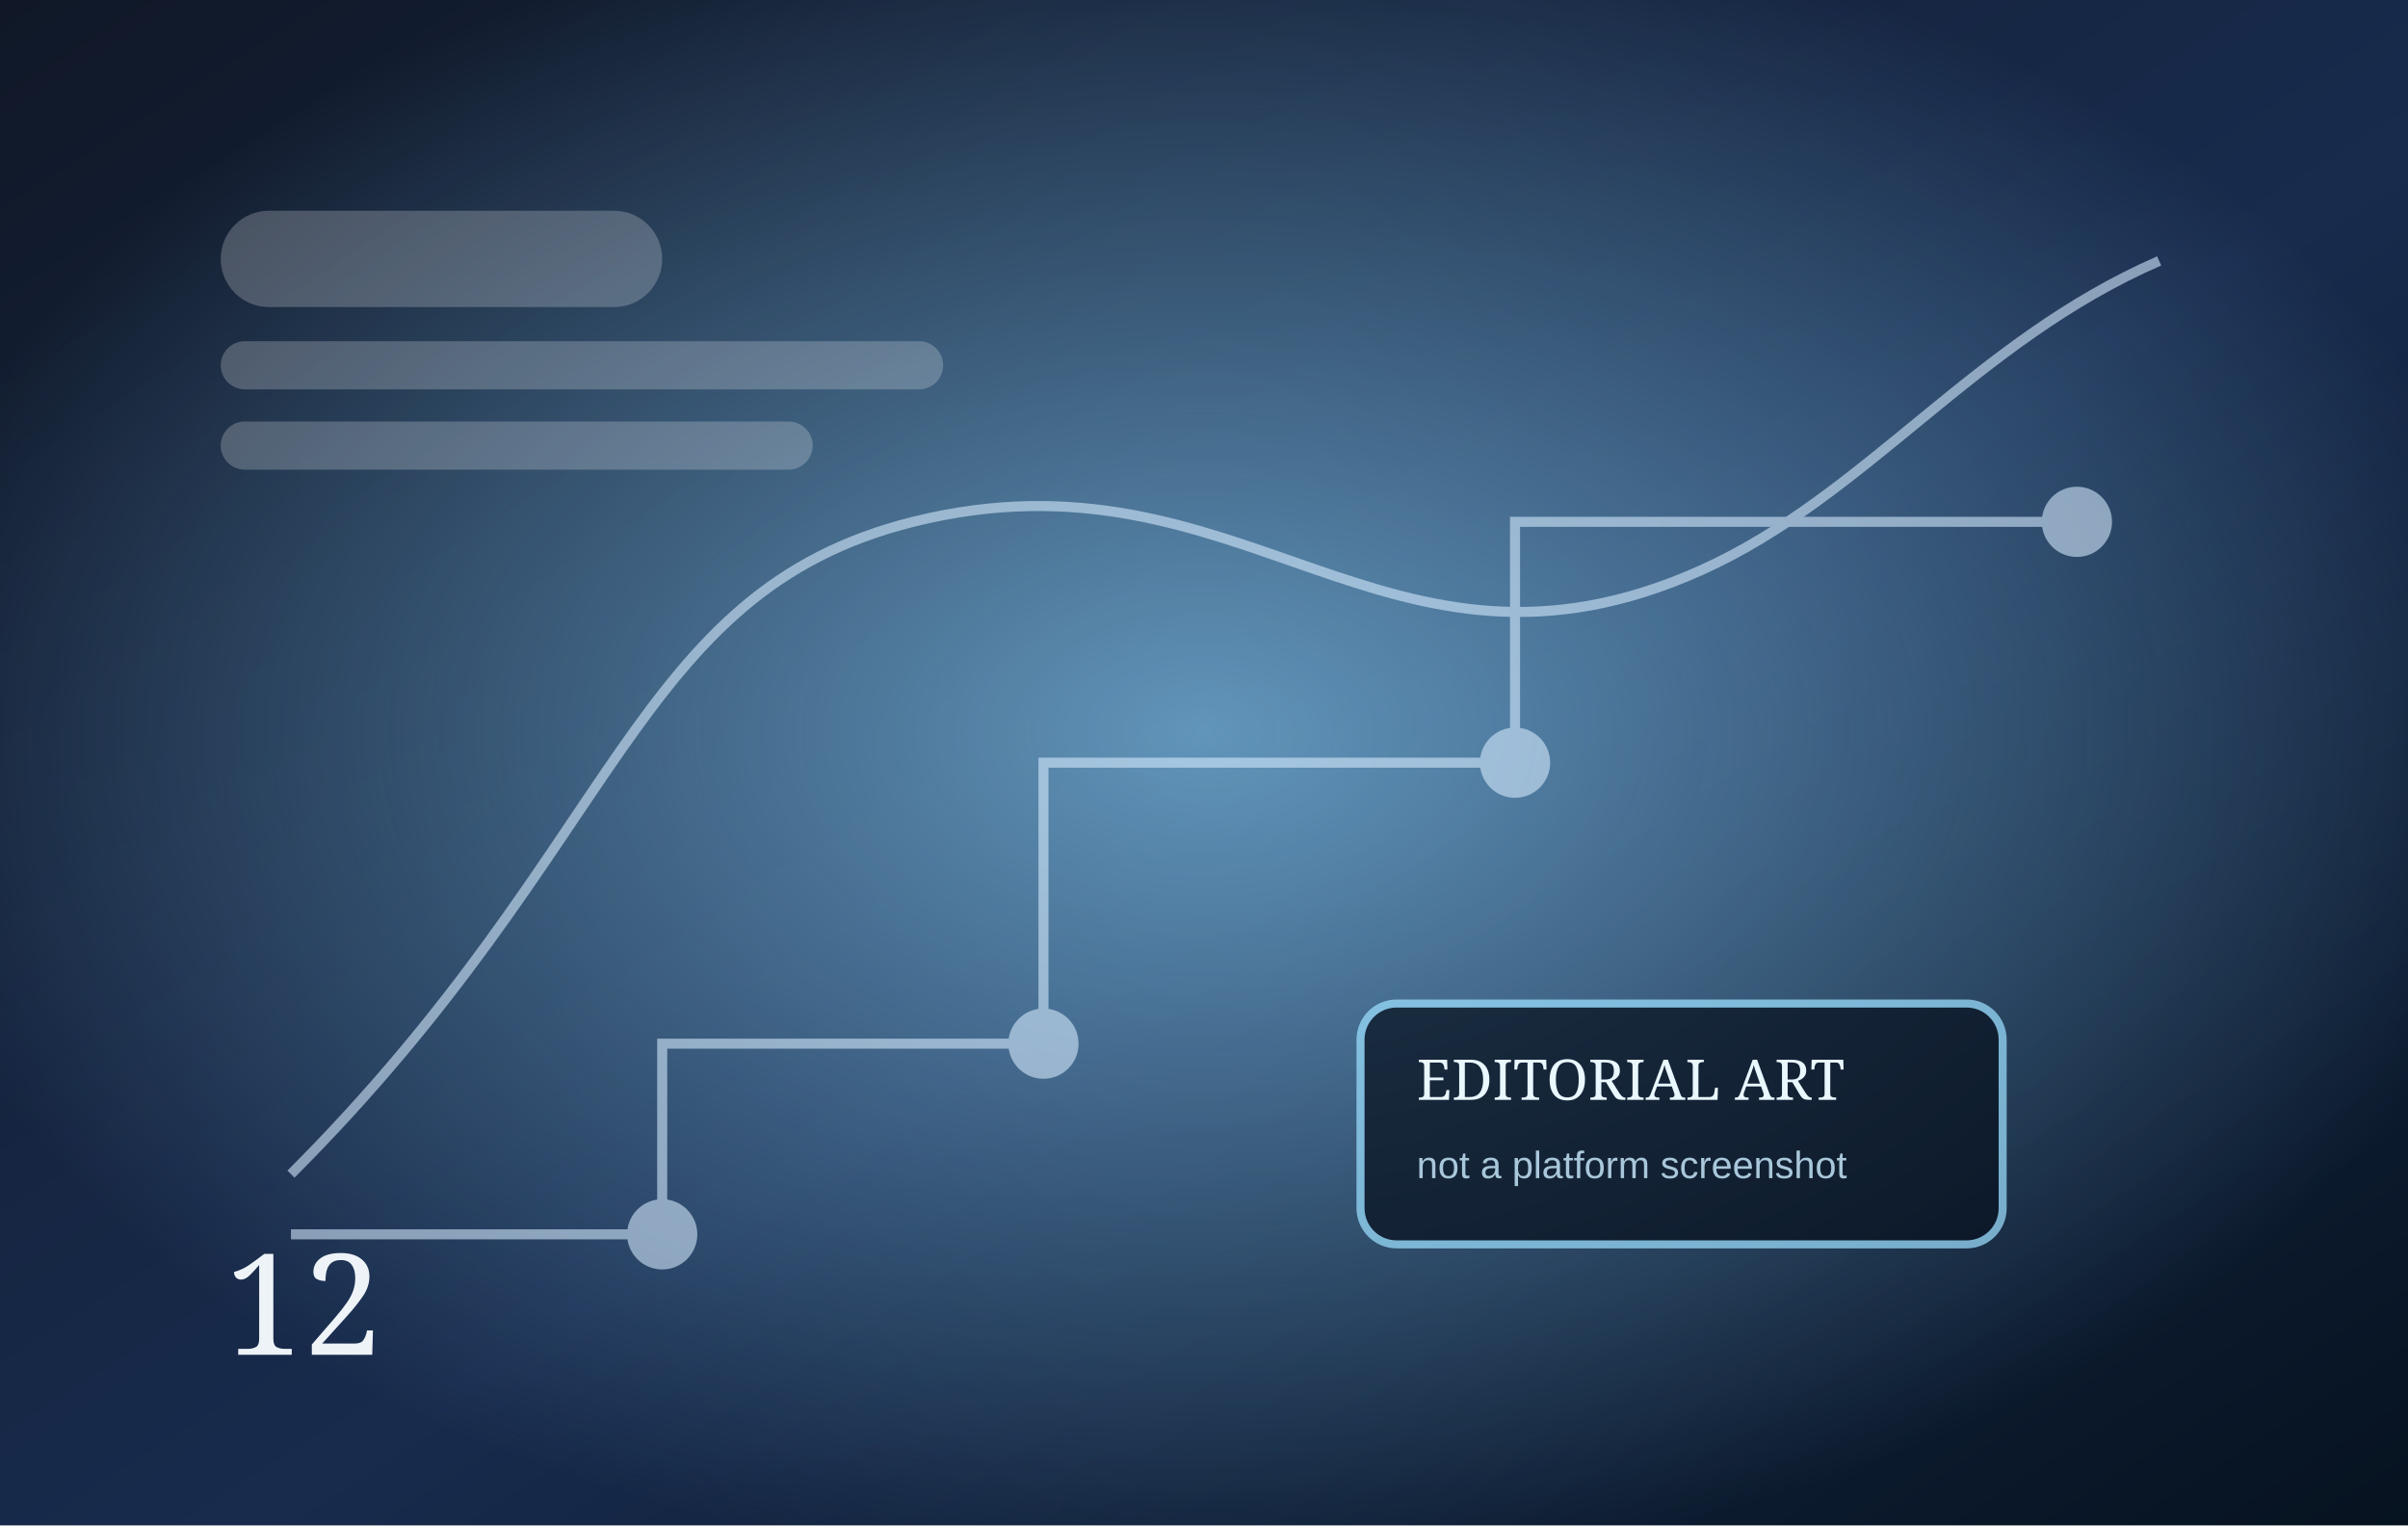
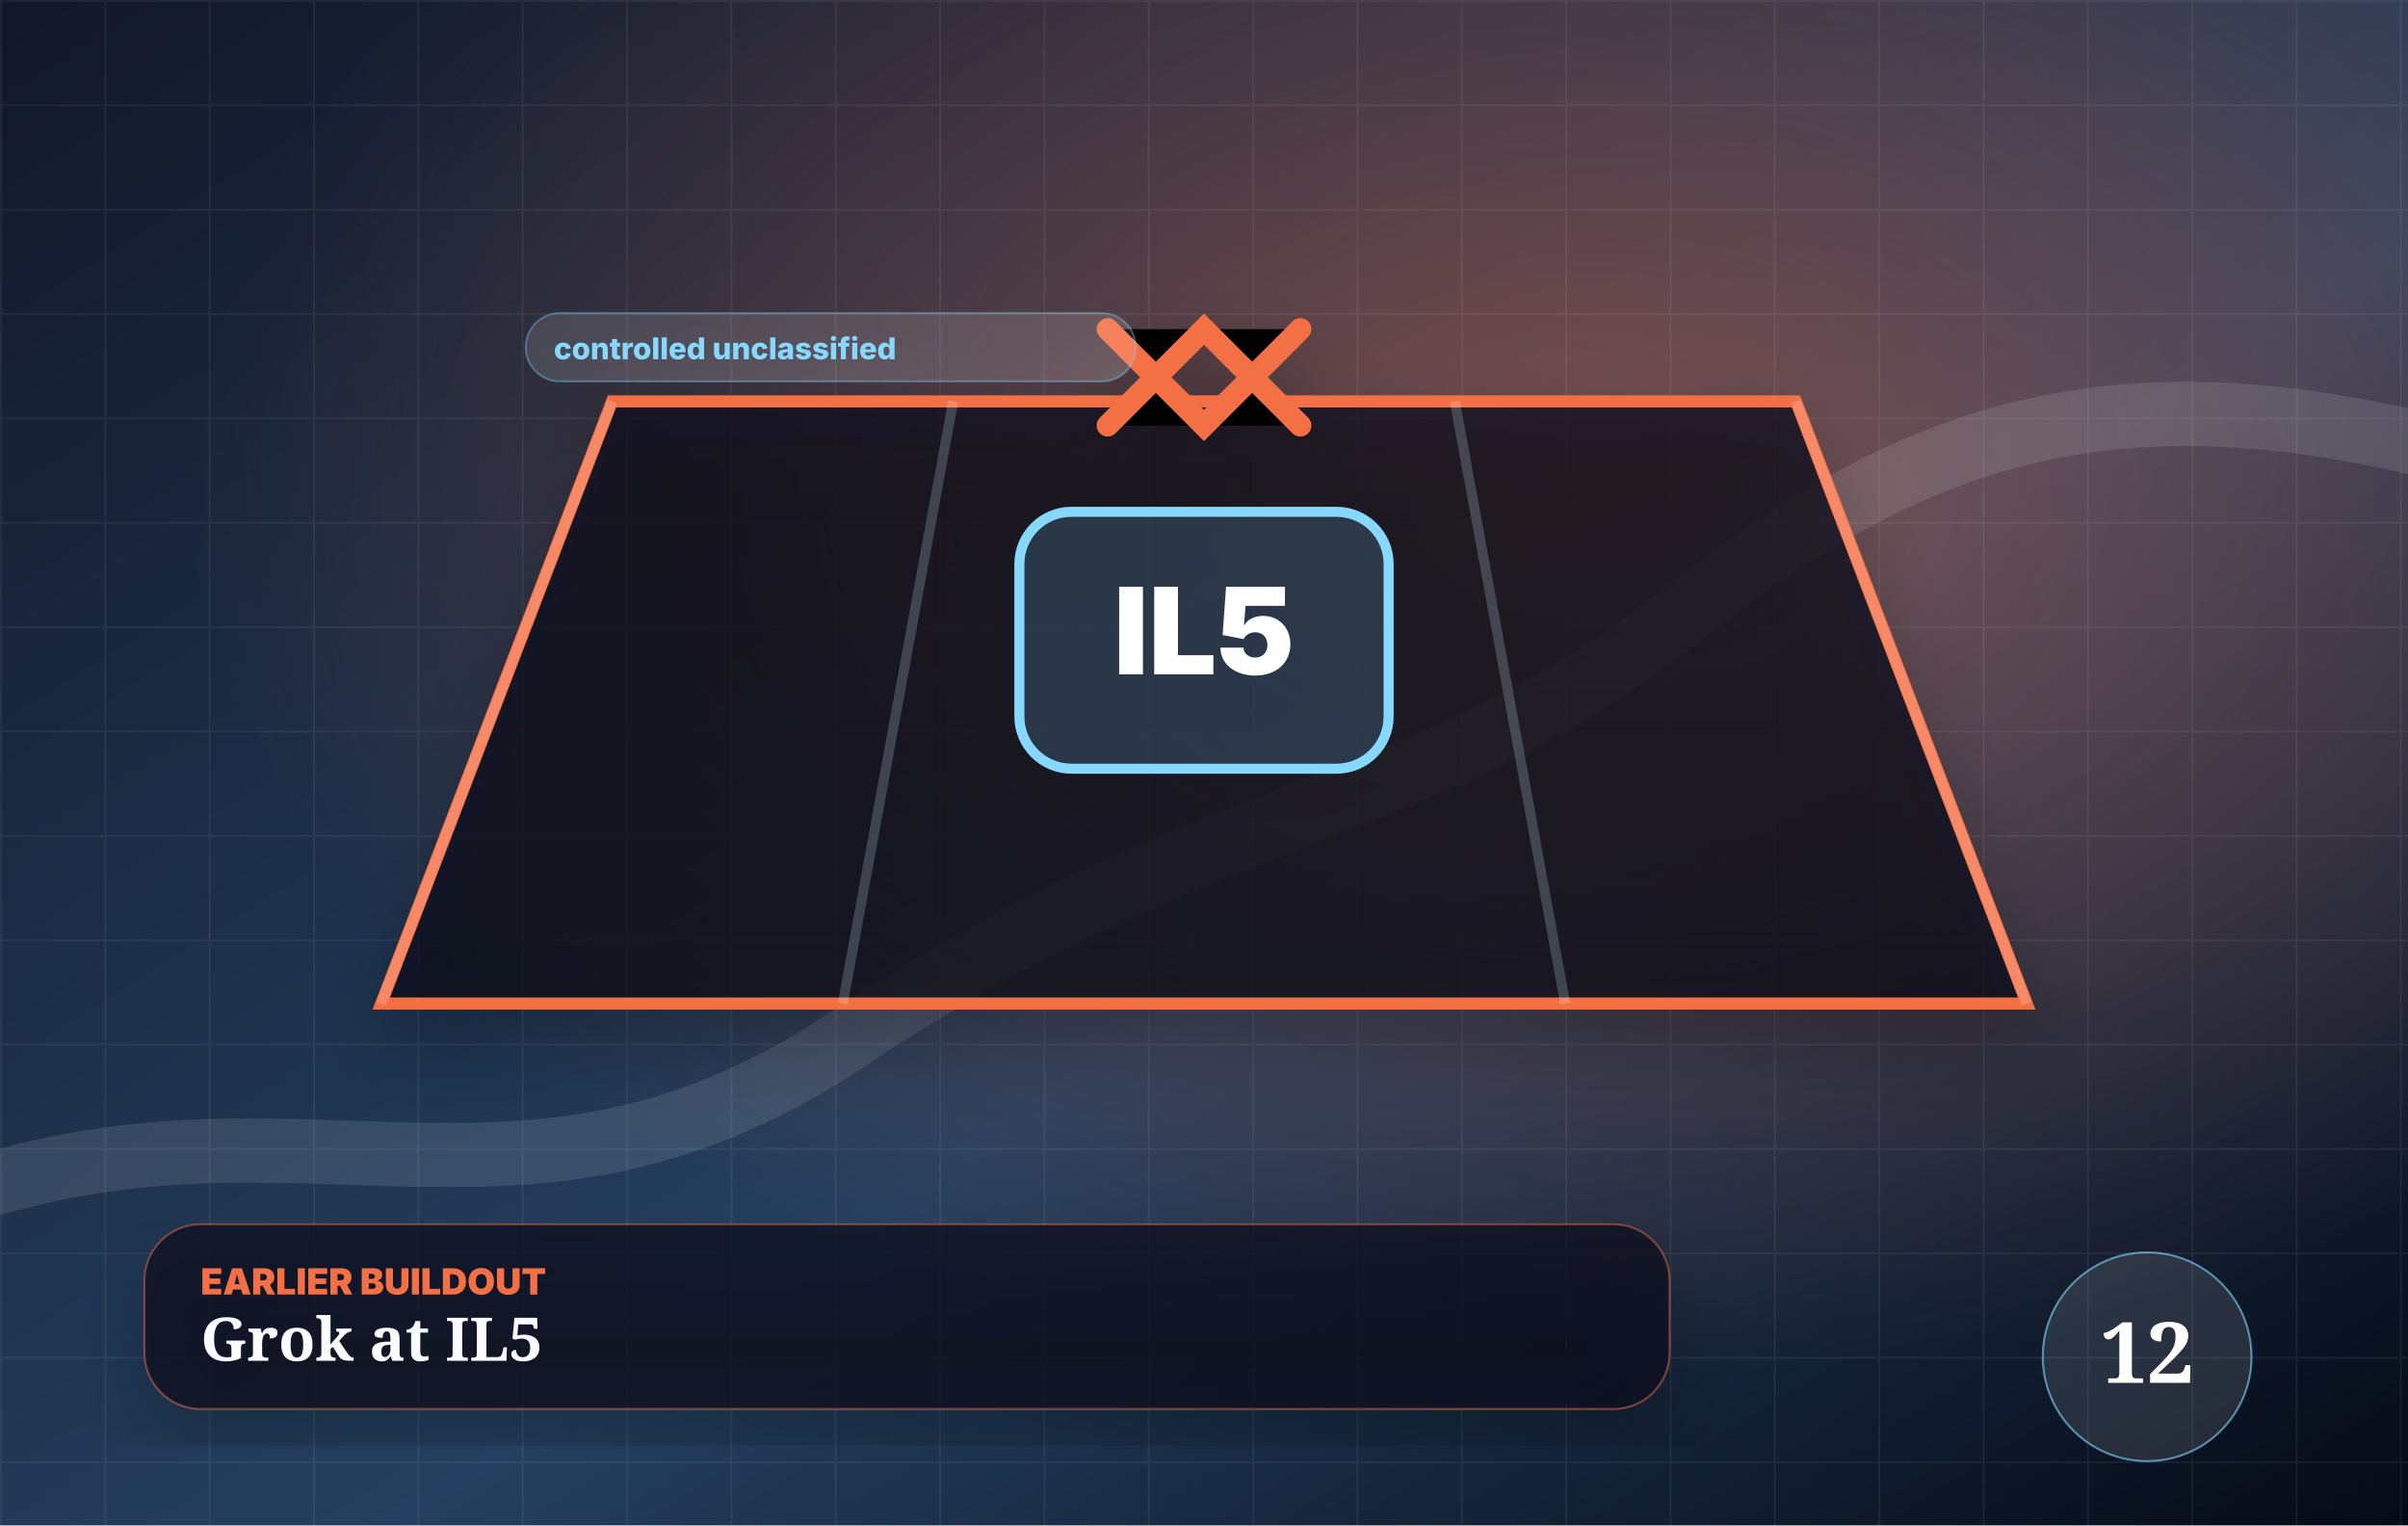
- <svg xmlns="http://www.w3.org/2000/svg" width="1200" height="760" viewBox="0 0 1200 760" role="img" aria-labelledby="title desc">
+ <svg xmlns="http://www.w3.org/2000/svg" width="1200" height="760" viewBox="0 0 1200 760" role="img" aria-labelledby="title-12 desc-12">
  <defs>
-     <linearGradient id="g" x1="0" y1="0" x2="1" y2="1">
-       <stop offset="0" stop-color="#101827" />
-       <stop offset="0.55" stop-color="#182b4d" />
-       <stop offset="1" stop-color="#06121f" />
+     <linearGradient id="bg-12" x1="0" y1="0" x2="1" y2="1">
+       <stop offset="0" stop-color="#121726" />
+       <stop offset="0.58" stop-color="#243f5f" />
+       <stop offset="1" stop-color="#050914" />
    </linearGradient>
-     <radialGradient id="r" cx="50%" cy="48%" r="55%">
-       <stop offset="0" stop-color="#8fd7ff" stop-opacity="0.62" />
-       <stop offset="1" stop-color="#8fd7ff" stop-opacity="0" />
+     <radialGradient id="glow-12" cx="66%" cy="32%" r="58%">
+       <stop offset="0" stop-color="#f36f45" stop-opacity="0.42" />
+       <stop offset="1" stop-color="#f36f45" stop-opacity="0" />
    </radialGradient>
+     <pattern id="grid-12" width="52" height="52" patternUnits="userSpaceOnUse">
+       <path d="M52 0H0V52" fill="none" stroke="#ffffff" stroke-opacity="0.055" stroke-width="2" />
+     </pattern>
+     <filter id="soft-12" x="-20%" y="-20%" width="140%" height="140%">
+       <feDropShadow dx="0" dy="18" stdDeviation="18" flood-color="#000000" flood-opacity="0.32" />
+     </filter>
  </defs>
-   <rect width="1200" height="760" fill="url(#g)" />
-   <rect width="1200" height="760" fill="url(#r)" />
-   <g opacity="0.58" stroke="#d7ecff" stroke-width="5" fill="none">
-     <path d="M145 585 C310 420 315 295 455 260 C620 219 690 355 848 284 C930 247 984 170 1076 130" />
-     <path d="M145 615 L330 615 L330 520 L520 520 L520 380 L755 380 L755 260 L1035 260" />
-     <circle cx="330" cy="615" r="15" fill="#d7ecff" />
-     <circle cx="520" cy="520" r="15" fill="#d7ecff" />
-     <circle cx="755" cy="380" r="15" fill="#d7ecff" />
-     <circle cx="1035" cy="260" r="15" fill="#d7ecff" />
+   <rect width="1200" height="760" fill="url(#bg-12)" />
+   <rect width="1200" height="760" fill="url(#glow-12)" />
+   <rect width="1200" height="760" fill="url(#grid-12)" />
+   <path d="M-80 620C130 515 242 638 422 518C605 396 704 412 844 302C973 201 1082 178 1280 242" fill="none" stroke="#ffffff" stroke-opacity="0.11" stroke-width="32" />
+   <g filter="url(#soft-12)">
+     <path d="M190 500h820l-115-300H305z" fill="#08111f" fill-opacity="0.76" stroke="#f36f45" stroke-width="6" />
+     <path d="M420 500l55-300M780 500l-55-300M190 500l115-300M1010 500L895 200" stroke="#fff" stroke-opacity="0.18" stroke-width="5" />
+     <rect x="508" y="255" width="184" height="128" rx="26" fill="#87d8ff" fill-opacity="0.16" stroke="#87d8ff" stroke-width="5" />
+     <text x="600" y="336" font-family="Inter, Arial" font-size="60" font-weight="900" fill="#fff" text-anchor="middle">IL5</text>
+     <path d="M552 164l48 48 48-48M552 212l48-48 48 48" stroke="#f36f45" stroke-width="11" stroke-linecap="round" />
+     <g>
+       <rect x="262" y="156" width="304" height="34" rx="17" fill="#ffffff" fill-opacity="0.12" stroke="#87d8ff" stroke-opacity="0.35" />
+       <text x="276" y="179" font-family="Inter, Arial, sans-serif" font-size="15" font-weight="800" fill="#87d8ff">controlled unclassified</text>
+     </g>
  </g>
-   <g opacity="0.22" fill="#ffffff">
-     <rect x="110" y="105" width="220" height="48" rx="24" />
-     <rect x="110" y="170" width="360" height="24" rx="12" />
-     <rect x="110" y="210" width="295" height="24" rx="12" />
+   <g transform="translate(72 610)">
+     <rect x="0" y="0" width="760" height="92" rx="28" fill="#08111f" fill-opacity="0.74" stroke="#f36f45" stroke-opacity="0.45" filter="url(#soft-12)" />
+     <text x="28" y="35" font-family="Inter, Arial, sans-serif" font-size="18" font-weight="900" fill="#f36f45" text-anchor="start">EARLIER BUILDOUT</text>
+     <text x="28" y="68" font-family="Georgia, serif" font-size="30" font-weight="850" fill="#f8fbff" text-anchor="start">Grok at IL5</text>
  </g>
-   <g transform="translate(678 500)">
-     <rect x="0" y="0" width="320" height="120" rx="18" fill="#07111f" opacity="0.72" stroke="#9bdfff" stroke-width="4" />
-     <text x="28" y="48" font-family="Georgia, serif" font-size="28" fill="#e9f7ff">EDITORIAL ART</text>
-     <text x="28" y="87" font-family="Arial, sans-serif" font-size="19" fill="#a9c7da">not a platform screenshot</text>
+   <g transform="translate(1018 624)">
+     <circle cx="52" cy="52" r="52" fill="#ffffff" fill-opacity="0.11" stroke="#87d8ff" stroke-opacity="0.6" />
+     <text x="52" y="65" font-family="Georgia, serif" font-size="42" font-weight="900" fill="#ffffff" text-anchor="middle">12</text>
  </g>
-   <text x="112" y="675" font-family="Georgia, serif" font-size="70" fill="#f7fbff" opacity="0.96">12</text>
</svg>
